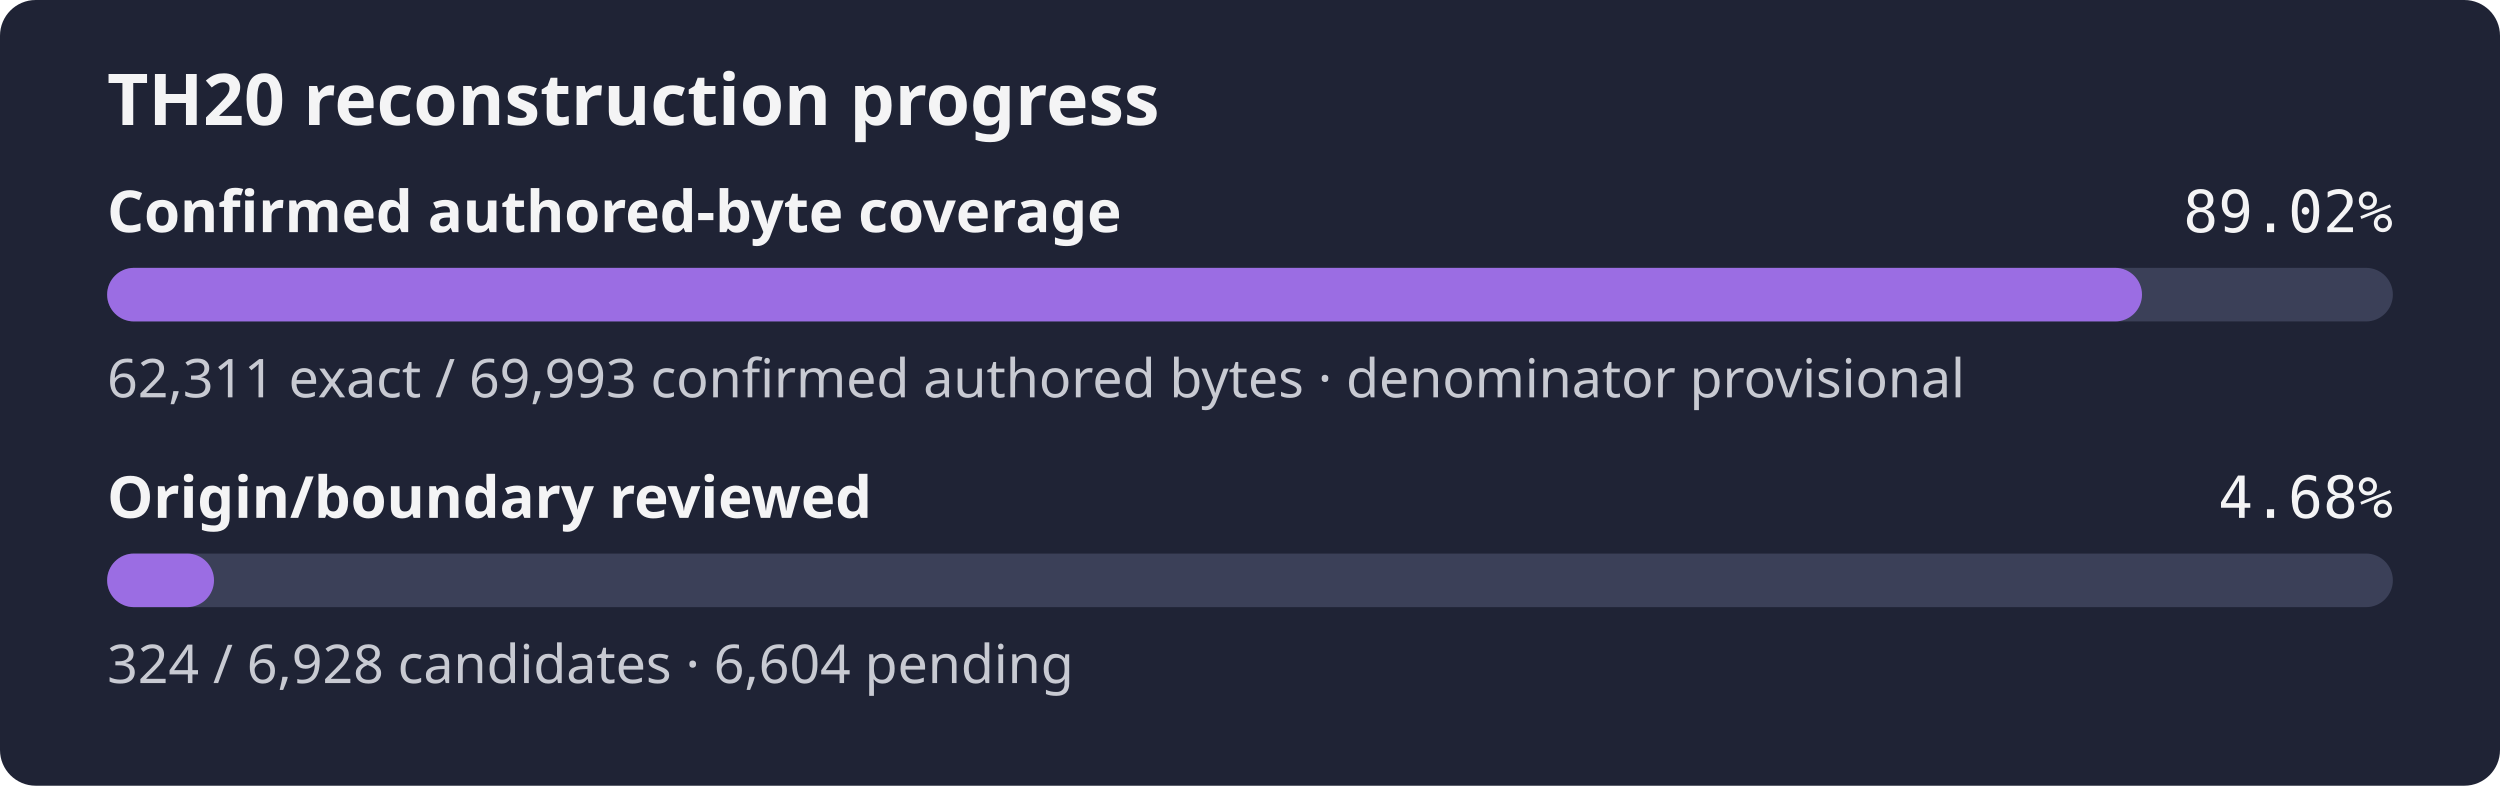
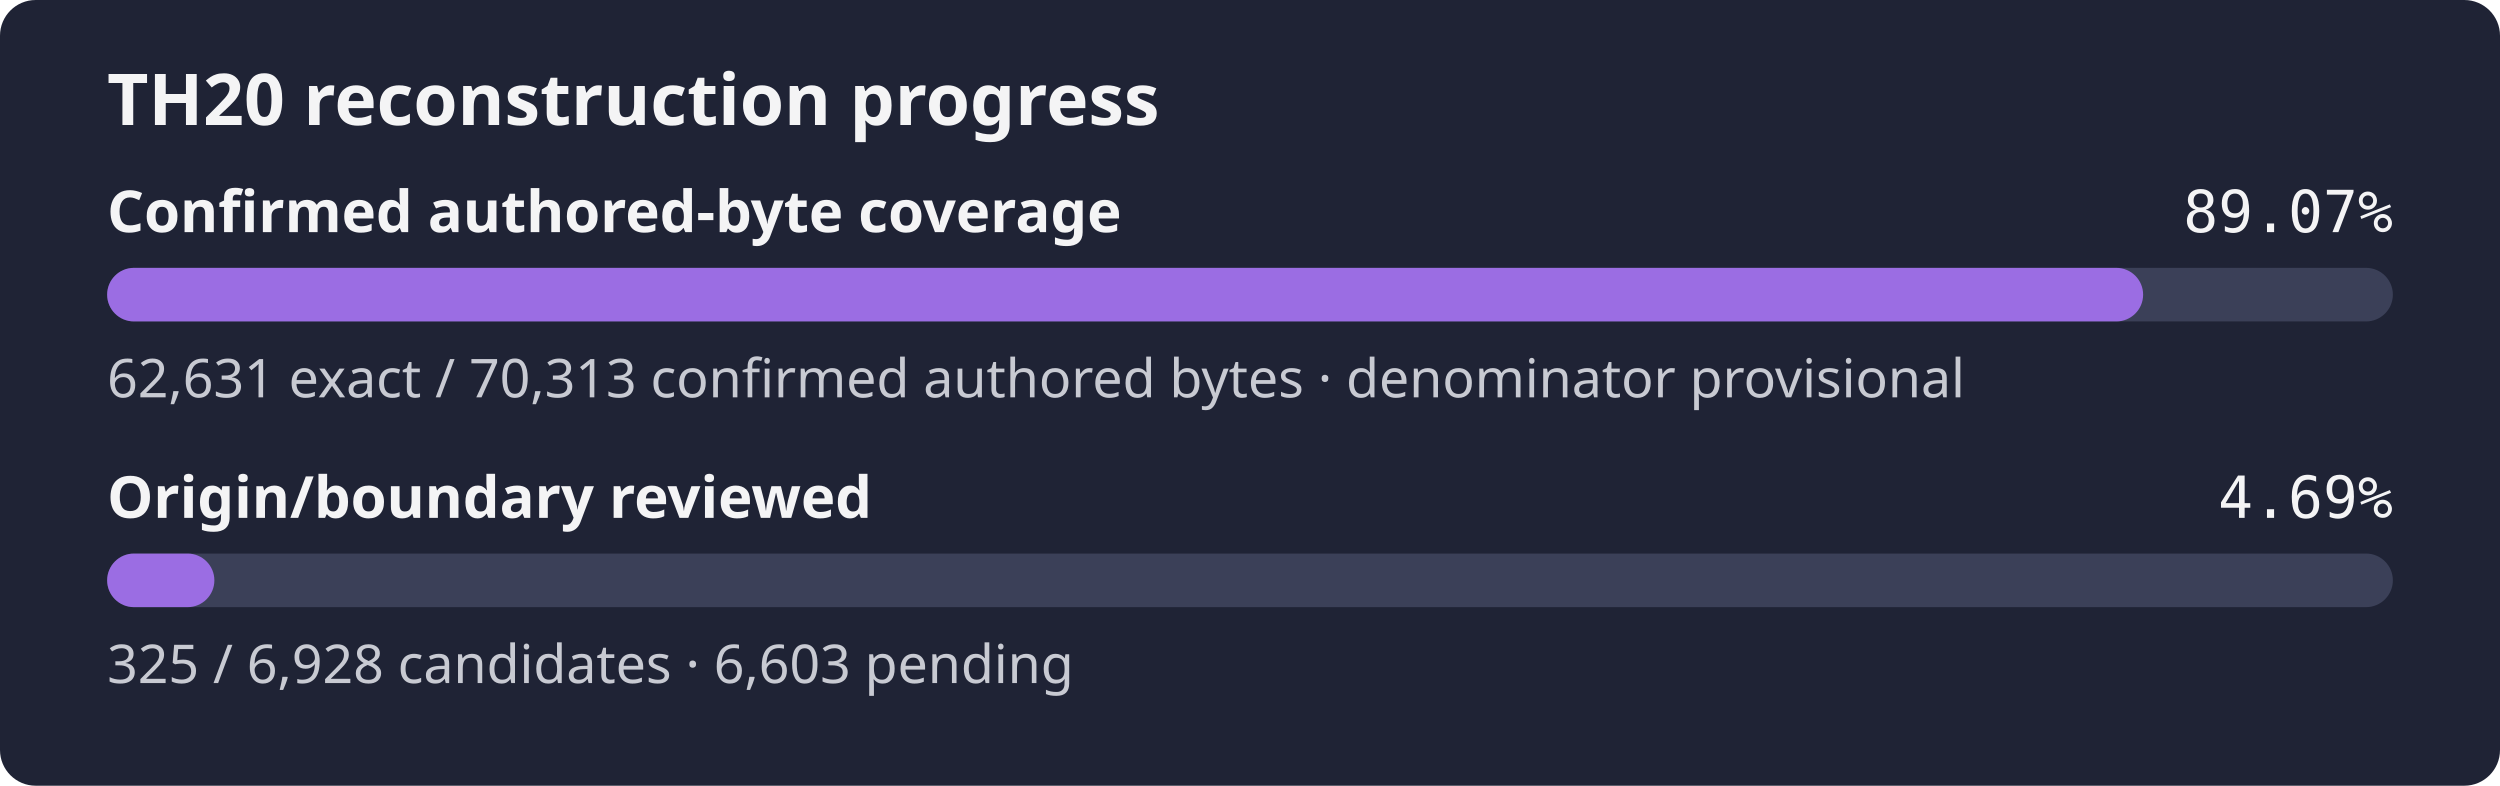
- <svg xmlns="http://www.w3.org/2000/svg" width="560" height="176" role="img" aria-label="TH20 reconstruction progress: 89.02% of the confirmed authored-byte set is exact, origin review 4.68%">
+ <svg xmlns="http://www.w3.org/2000/svg" width="560" height="176" role="img" aria-label="TH20 reconstruction progress: 89.07% of the confirmed authored-byte set is exact, origin review 4.69%">
  <rect width="560" height="176" rx="8" fill="#1f2335" />
  <text x="24" y="28" fill="#f4f4f5" font-family="sans-serif" font-size="16" font-weight="600">TH20 reconstruction progress</text>
  <text x="24" y="52" fill="#f4f4f5" font-family="sans-serif" font-size="13" font-weight="600">Confirmed authored-byte coverage</text>
-   <text x="536" y="52" fill="#f4f4f5" text-anchor="end" font-family="monospace" font-size="13">89.02%</text>
+   <text x="536" y="52" fill="#f4f4f5" text-anchor="end" font-family="monospace" font-size="13">89.07%</text>
  <rect x="24" y="60" width="512" height="12" rx="6" fill="#3b4058" />
-   <rect x="24" y="60" width="455.81" height="12" rx="6" fill="#9b6de3" />
-   <text x="24" y="89" fill="#c8cad2" font-family="sans-serif" font-size="12">62,311 exact / 69,993 confirmed authored bytes · denominator provisional</text>
+   <rect x="24" y="60" width="456.06" height="12" rx="6" fill="#9b6de3" />
+   <text x="24" y="89" fill="#c8cad2" font-family="sans-serif" font-size="12">62,631 exact / 70,313 confirmed authored bytes · denominator provisional</text>
  <text x="24" y="116" fill="#f4f4f5" font-family="sans-serif" font-size="13" font-weight="600">Origin/boundary reviewed</text>
-   <text x="536" y="116" fill="#f4f4f5" text-anchor="end" font-family="monospace" font-size="13">4.68%</text>
+   <text x="536" y="116" fill="#f4f4f5" text-anchor="end" font-family="monospace" font-size="13">4.69%</text>
  <rect x="24" y="124" width="512" height="12" rx="6" fill="#3b4058" />
-   <rect x="24" y="124" width="23.94" height="12" rx="6" fill="#9b6de3" />
-   <text x="24" y="153" fill="#c8cad2" font-family="sans-serif" font-size="12">324 / 6,928 candidates · 6,604 pending</text>
+   <rect x="24" y="124" width="24.02" height="12" rx="6" fill="#9b6de3" />
+   <text x="24" y="153" fill="#c8cad2" font-family="sans-serif" font-size="12">325 / 6,928 candidates · 6,603 pending</text>
</svg>
